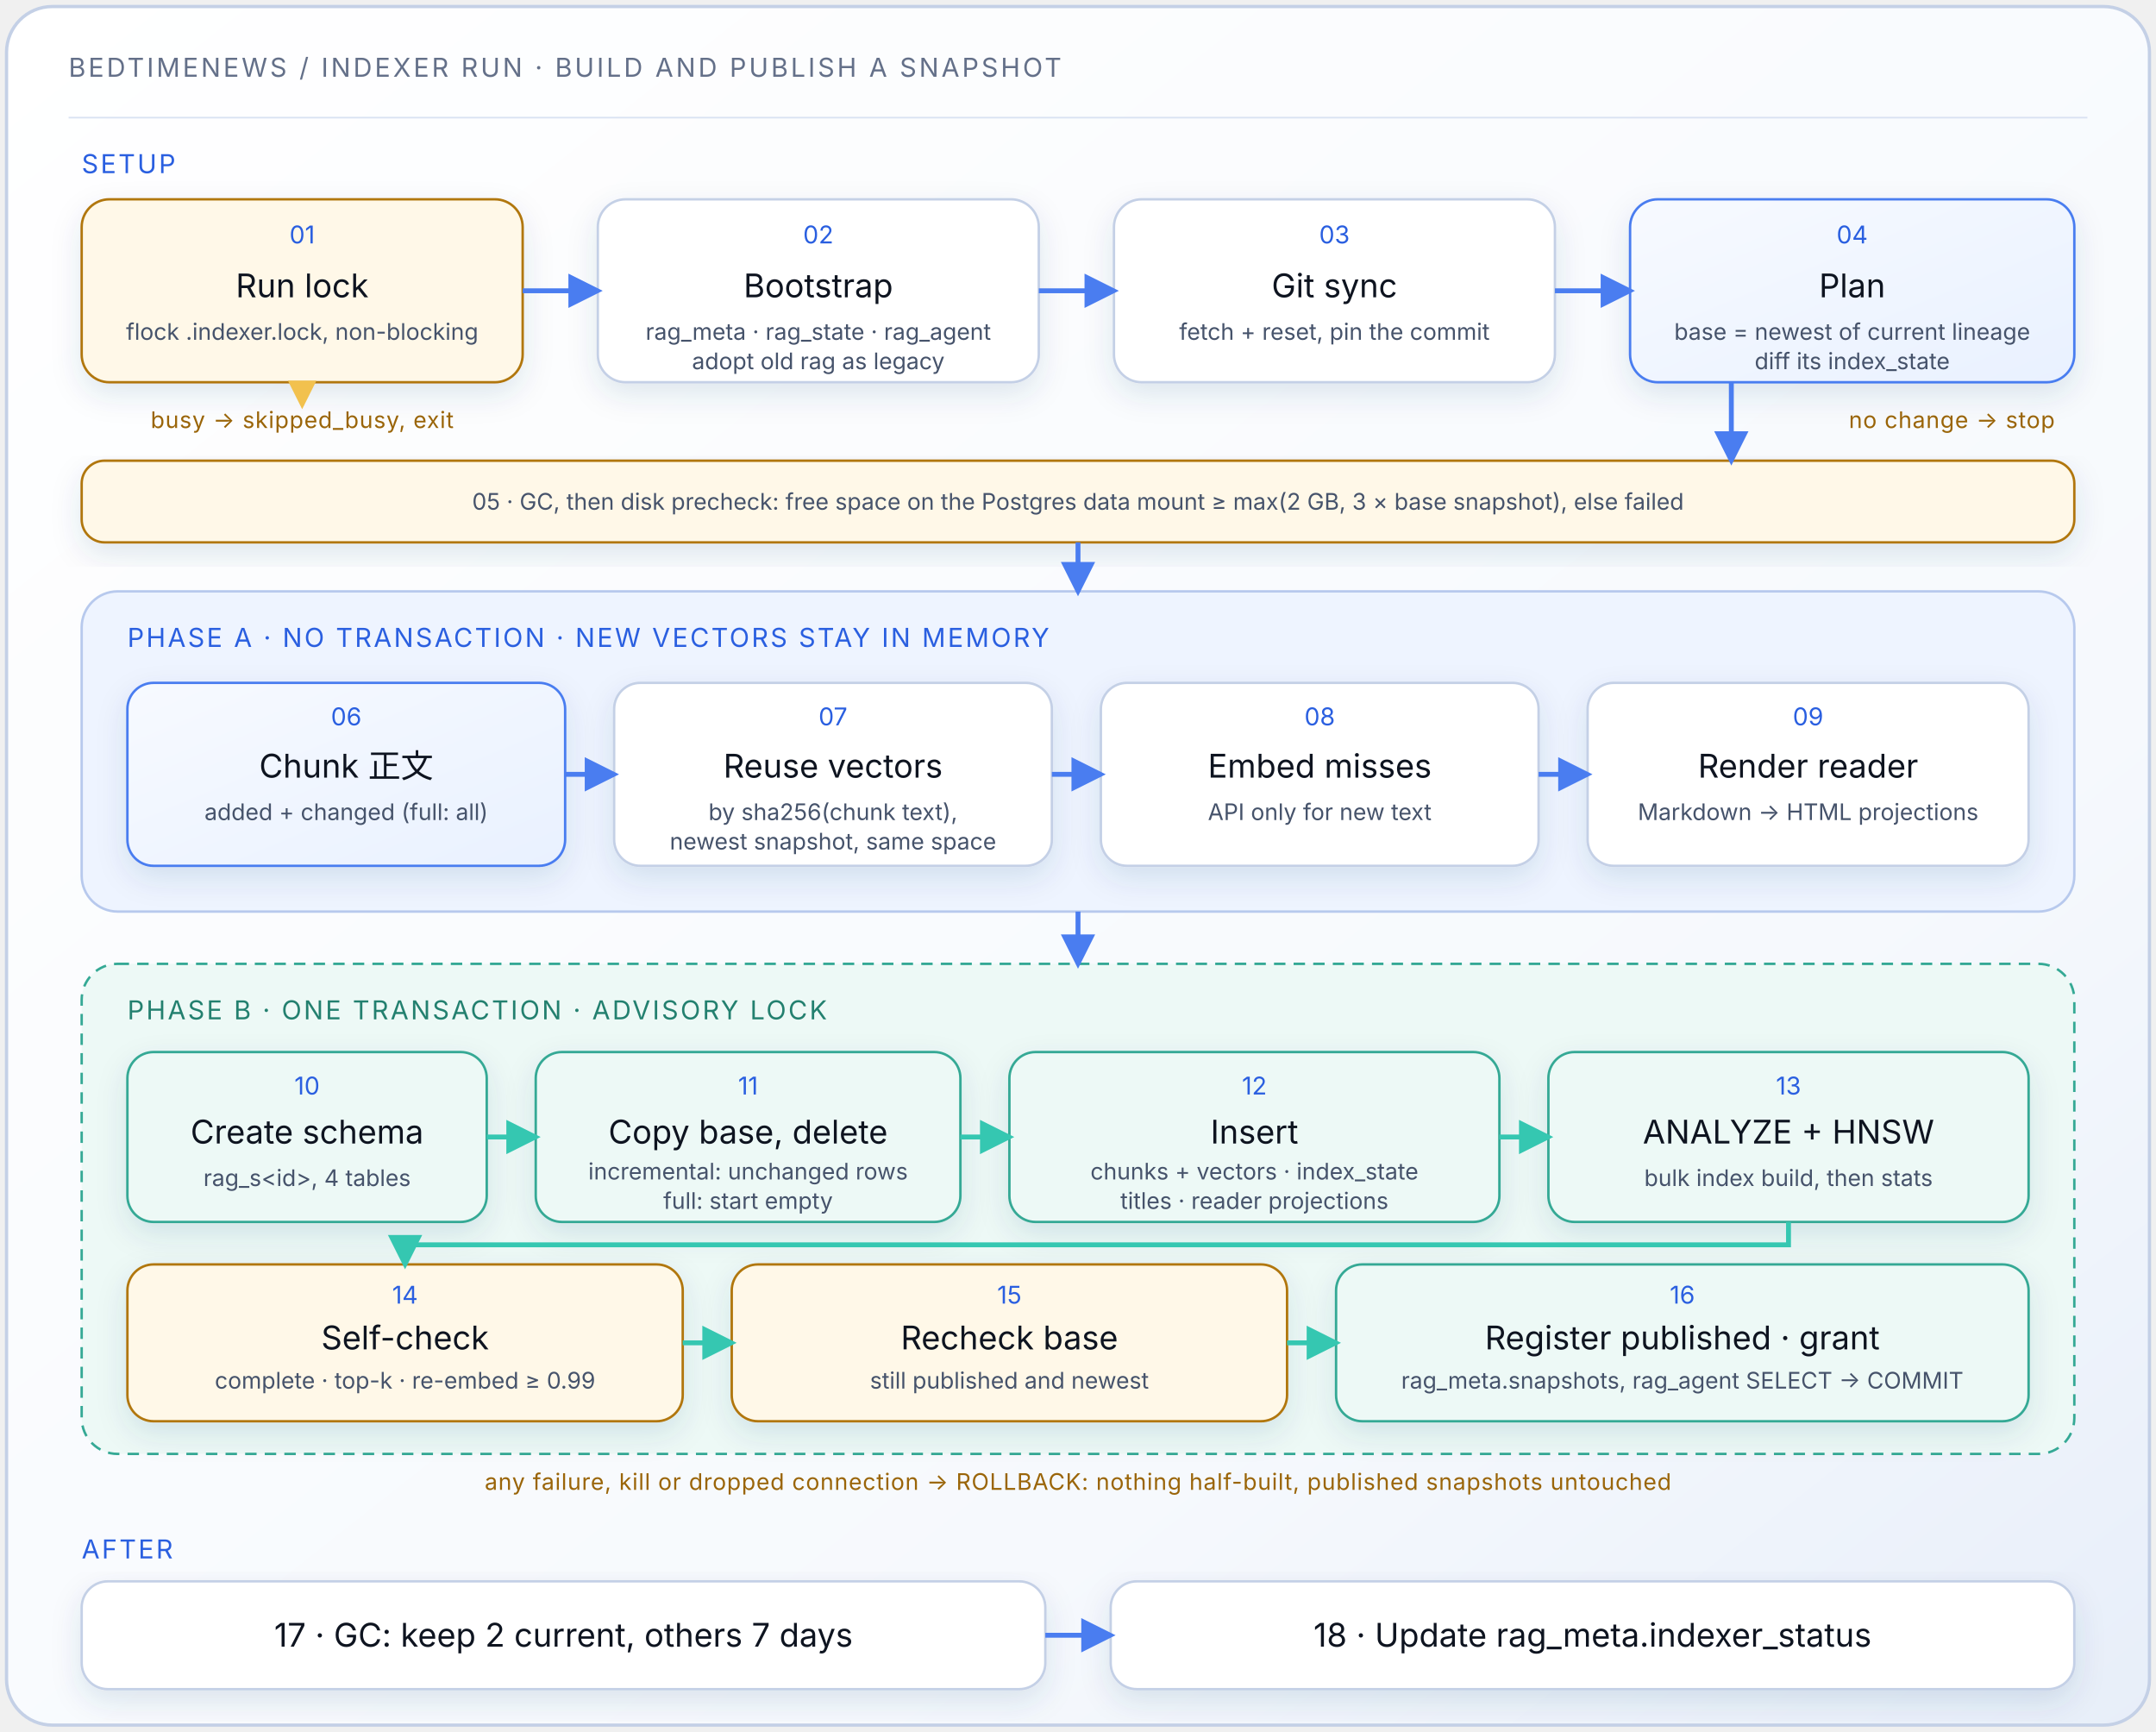
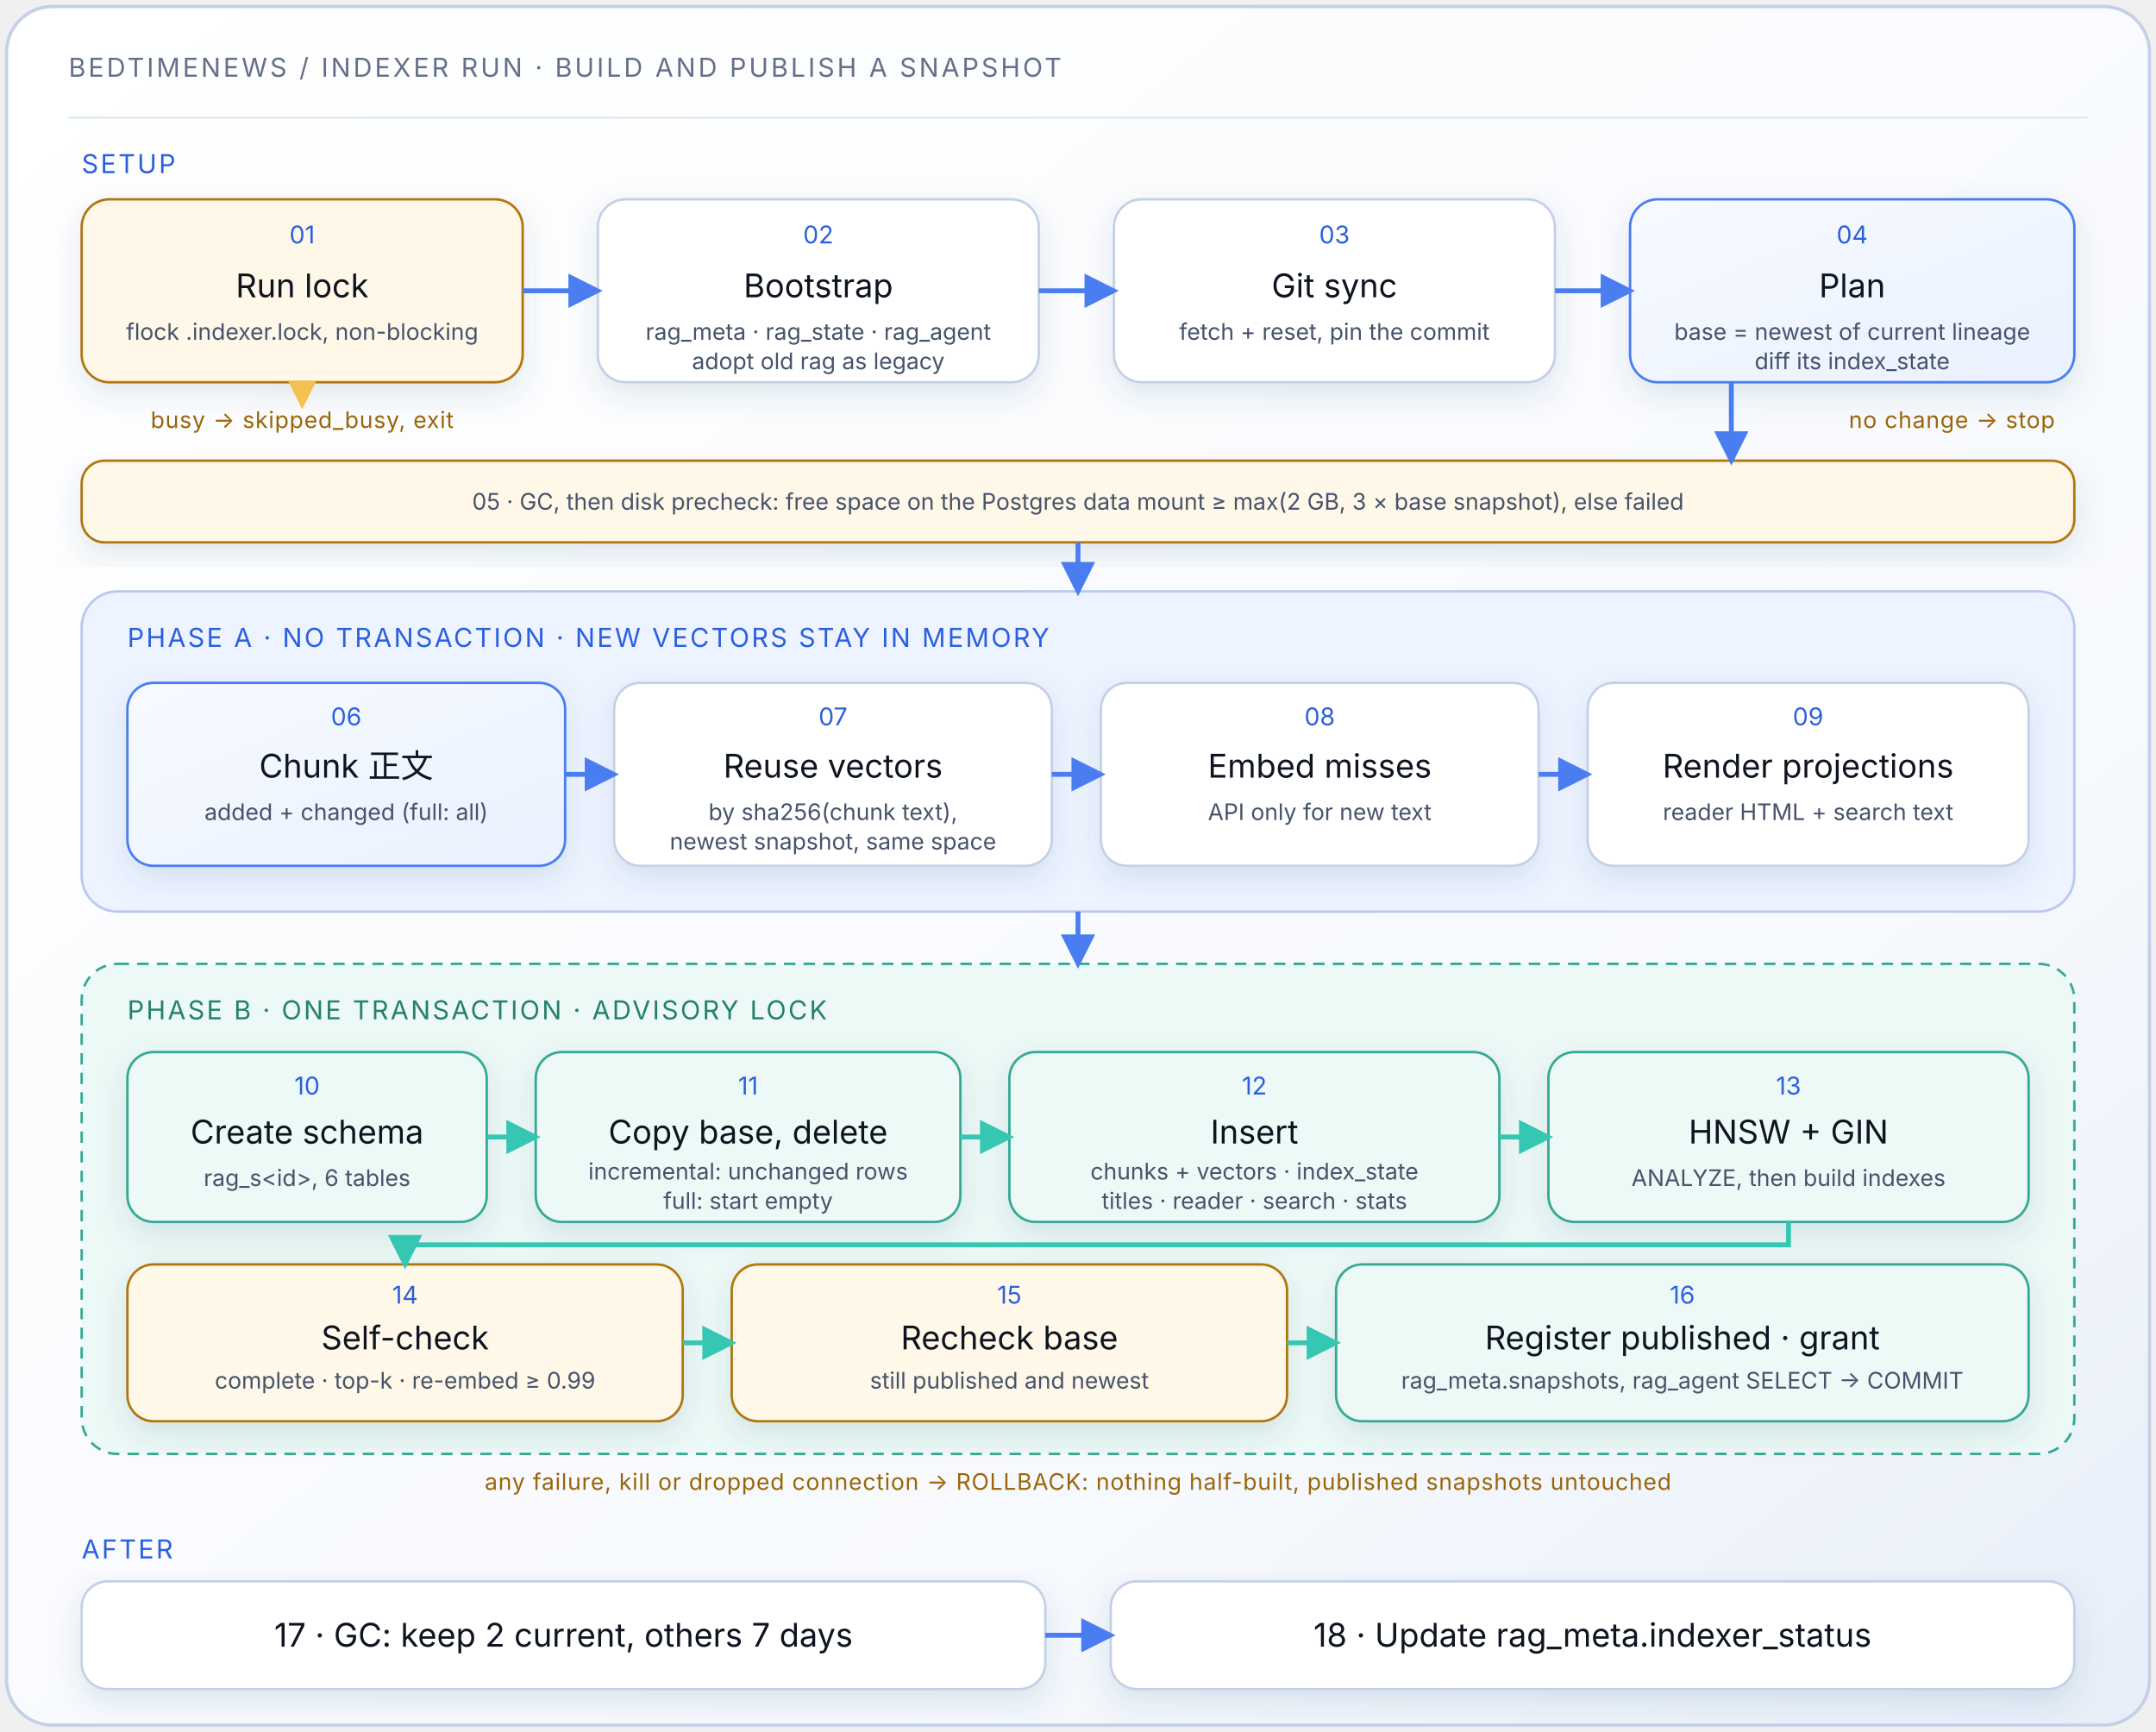
<svg xmlns="http://www.w3.org/2000/svg" width="1320" height="1060" viewBox="0 0 1320 1060" role="img" aria-labelledby="title desc">
  <defs>
    <linearGradient id="canvas" x1="0" y1="0" x2="1" y2="1">
      <stop offset="0" stop-color="#ffffff" />
      <stop offset=".7" stop-color="#f6f9fd" />
      <stop offset="1" stop-color="#e7eef9" />
    </linearGradient>
    <linearGradient id="blue-panel" x1="0" y1="0" x2="1" y2="1">
      <stop offset="0" stop-color="#f7faff" />
      <stop offset="1" stop-color="#e9f1ff" />
    </linearGradient>
    <filter id="shadow" x="-20%" y="-20%" width="140%" height="150%">
      <feDropShadow dx="0" dy="7" stdDeviation="9" flood-color="#29466f" flood-opacity=".12" />
    </filter>
    <marker id="blue-arrow" markerWidth="7" markerHeight="7" refX="6" refY="3.5" orient="auto">
      <path d="M0 0 7 3.5 0 7Z" fill="#4a7df0" />
    </marker>
    <marker id="gold-arrow" markerWidth="7" markerHeight="7" refX="6" refY="3.5" orient="auto">
      <path d="M0 0 7 3.5 0 7Z" fill="#f2c14e" />
    </marker>
    <marker id="teal-arrow" markerWidth="7" markerHeight="7" refX="6" refY="3.5" orient="auto">
      <path d="M0 0 7 3.5 0 7Z" fill="#35c7b1" />
    </marker>
    <style>
      .canvas { fill:url(#canvas); stroke:#c4d0e6; stroke-width:2 }
      .group { fill:#eef4ff; stroke:#b7c9ed; stroke-width:1.5 }
      .tx { fill:#edf9f6; stroke:#35a995; stroke-width:1.5; stroke-dasharray:7 5 }
      .node { fill:#ffffff; stroke:#c4d0e6; stroke-width:1.5; filter:url(#shadow) }
      .focus { fill:url(#blue-panel); stroke:#4a7df0 }
      .change { fill:#fff8e8; stroke:#b1770f }
      .database { fill:#edf9f6; stroke:#35a995 }
      .eyebrow { fill:#647089; font:400 16px ui-sans-serif,system-ui,-apple-system,"Segoe UI",sans-serif; letter-spacing:.1em }
      .group-label { fill:#2a5fe0; font:400 16px ui-sans-serif,system-ui,-apple-system,"Segoe UI",sans-serif; letter-spacing:.08em }
      .tx-label { fill:#23806f; font:400 16px ui-sans-serif,system-ui,-apple-system,"Segoe UI",sans-serif; letter-spacing:.08em }
      .num { fill:#2a5fe0; font:400 15px ui-sans-serif,system-ui,-apple-system,"Segoe UI",sans-serif; text-anchor:middle }
      .label { fill:#0e1420; font:400 20px ui-sans-serif,system-ui,-apple-system,"Segoe UI",sans-serif; text-anchor:middle }
      .sub { fill:#46536b; font:400 14px ui-sans-serif,system-ui,-apple-system,"Segoe UI",sans-serif; text-anchor:middle }
      .blue-line { fill:none; stroke:#4a7df0; stroke-width:3; marker-end:url(#blue-arrow) }
      .gold-line { fill:none; stroke:#f2c14e; stroke-width:2.5; marker-end:url(#gold-arrow) }
      .teal-line { fill:none; stroke:#35c7b1; stroke-width:3; marker-end:url(#teal-arrow) }
      .edge-label { fill:#647089; font:400 14px ui-sans-serif,system-ui,-apple-system,"Segoe UI",sans-serif; letter-spacing:.03em; text-anchor:middle }
      .gold { fill:#9a6509 }
      .teal { fill:#23806f }
    </style>
  </defs>
  <rect class="canvas" x="4" y="4" width="1312" height="1052" rx="28" />
  <text class="eyebrow" x="42" y="47">BEDTIMENEWS / INDEXER RUN · BUILD AND PUBLISH A SNAPSHOT</text>
  <line x1="42" y1="72" x2="1278" y2="72" stroke="#d9e2f2" />
  <text class="group-label" x="50" y="106">SETUP</text>
  <rect class="node change" x="50" y="122" width="270" height="112" rx="17" />
  <text class="num" x="185" y="149">01</text>
  <text class="label" x="185" y="182">Run lock</text>
  <text class="sub" x="185" y="208">flock .indexer.lock, non-blocking</text>
  <rect class="node" x="366" y="122" width="270" height="112" rx="17" />
  <text class="num" x="501" y="149">02</text>
  <text class="label" x="501" y="182">Bootstrap</text>
  <text class="sub" x="501" y="208">rag_meta · rag_state · rag_agent</text>
  <text class="sub" x="501" y="226">adopt old rag as legacy</text>
  <rect class="node" x="682" y="122" width="270" height="112" rx="17" />
  <text class="num" x="817" y="149">03</text>
  <text class="label" x="817" y="182">Git sync</text>
  <text class="sub" x="817" y="208">fetch + reset, pin the commit</text>
  <rect class="node focus" x="998" y="122" width="272" height="112" rx="17" />
  <text class="num" x="1134" y="149">04</text>
  <text class="label" x="1134" y="182">Plan</text>
  <text class="sub" x="1134" y="208">base = newest of current lineage</text>
  <text class="sub" x="1134" y="226">diff its index_state</text>
  <path class="blue-line" d="M320 178H366" />
  <path class="blue-line" d="M636 178H682" />
  <path class="blue-line" d="M952 178H998" />
  <text class="edge-label gold" x="185" y="262">busy → skipped_busy, exit</text>
  <path class="gold-line" d="M185 234V248" />
  <text class="edge-label gold" x="1195" y="262">no change → stop</text>
  <rect class="node change" x="50" y="282" width="1220" height="50" rx="14" />
  <text class="sub" x="660" y="312">05 · GC, then disk precheck: free space on the Postgres data mount ≥ max(2 GB, 3 × base snapshot), else failed</text>
  <path class="blue-line" d="M1060 234V282" />
  <rect class="group" x="50" y="362" width="1220" height="196" rx="22" />
  <text class="group-label" x="78" y="396">PHASE A · NO TRANSACTION · NEW VECTORS STAY IN MEMORY</text>
  <rect class="node focus" x="78" y="418" width="268" height="112" rx="16" />
  <text class="num" x="212" y="444">06</text>
  <text class="label" x="212" y="476">Chunk 正文</text>
  <text class="sub" x="212" y="502">added + changed (full: all)</text>
  <rect class="node" x="376" y="418" width="268" height="112" rx="16" />
  <text class="num" x="510" y="444">07</text>
  <text class="label" x="510" y="476">Reuse vectors</text>
  <text class="sub" x="510" y="502">by sha256(chunk text),</text>
  <text class="sub" x="510" y="520">newest snapshot, same space</text>
  <rect class="node" x="674" y="418" width="268" height="112" rx="16" />
  <text class="num" x="808" y="444">08</text>
  <text class="label" x="808" y="476">Embed misses</text>
  <text class="sub" x="808" y="502">API only for new text</text>
  <rect class="node" x="972" y="418" width="270" height="112" rx="16" />
  <text class="num" x="1107" y="444">09</text>
-   <text class="label" x="1107" y="476">Render reader</text>
-   <text class="sub" x="1107" y="502">Markdown → HTML projections</text>
+   <text class="label" x="1107" y="476">Render projections</text>
+   <text class="sub" x="1107" y="502">reader HTML + search text</text>
  <path class="blue-line" d="M346 474H376" />
  <path class="blue-line" d="M644 474H674" />
  <path class="blue-line" d="M942 474H972" />
  <path class="blue-line" d="M660 332V362" />
  <rect class="tx" x="50" y="590" width="1220" height="300" rx="22" />
  <text class="tx-label" x="78" y="624">PHASE B · ONE TRANSACTION · ADVISORY LOCK</text>
  <path class="blue-line" d="M660 558V590" />
  <rect class="node database" x="78" y="644" width="220" height="104" rx="16" />
  <text class="num" x="188" y="670">10</text>
  <text class="label" x="188" y="700">Create schema</text>
-   <text class="sub" x="188" y="726">rag_s&lt;id&gt;, 4 tables</text>
+   <text class="sub" x="188" y="726">rag_s&lt;id&gt;, 6 tables</text>
  <rect class="node database" x="328" y="644" width="260" height="104" rx="16" />
  <text class="num" x="458" y="670">11</text>
  <text class="label" x="458" y="700">Copy base, delete</text>
  <text class="sub" x="458" y="722">incremental: unchanged rows</text>
  <text class="sub" x="458" y="740">full: start empty</text>
  <rect class="node database" x="618" y="644" width="300" height="104" rx="16" />
  <text class="num" x="768" y="670">12</text>
  <text class="label" x="768" y="700">Insert</text>
  <text class="sub" x="768" y="722">chunks + vectors · index_state</text>
-   <text class="sub" x="768" y="740">titles · reader projections</text>
+   <text class="sub" x="768" y="740">titles · reader · search · stats</text>
  <rect class="node database" x="948" y="644" width="294" height="104" rx="16" />
  <text class="num" x="1095" y="670">13</text>
-   <text class="label" x="1095" y="700">ANALYZE + HNSW</text>
-   <text class="sub" x="1095" y="726">bulk index build, then stats</text>
+   <text class="label" x="1095" y="700">HNSW + GIN</text>
+   <text class="sub" x="1095" y="726">ANALYZE, then build indexes</text>
  <path class="teal-line" d="M298 696H328" />
  <path class="teal-line" d="M588 696H618" />
  <path class="teal-line" d="M918 696H948" />
  <rect class="node change" x="78" y="774" width="340" height="96" rx="16" />
  <text class="num" x="248" y="798">14</text>
  <text class="label" x="248" y="826">Self-check</text>
  <text class="sub" x="248" y="850">complete · top-k · re-embed ≥ 0.99</text>
  <rect class="node change" x="448" y="774" width="340" height="96" rx="16" />
  <text class="num" x="618" y="798">15</text>
  <text class="label" x="618" y="826">Recheck base</text>
  <text class="sub" x="618" y="850">still published and newest</text>
  <rect class="node database" x="818" y="774" width="424" height="96" rx="16" />
  <text class="num" x="1030" y="798">16</text>
  <text class="label" x="1030" y="826">Register published · grant</text>
  <text class="sub" x="1030" y="850">rag_meta.snapshots, rag_agent SELECT → COMMIT</text>
  <path class="teal-line" d="M1095 748V762H248V774" />
  <path class="teal-line" d="M418 822H448" />
  <path class="teal-line" d="M788 822H818" />
  <text class="edge-label gold" x="660" y="912">any failure, kill or dropped connection → ROLLBACK: nothing half-built, published snapshots untouched</text>
  <text class="group-label" x="50" y="954">AFTER</text>
  <rect class="node" x="50" y="968" width="590" height="66" rx="16" />
  <text class="label" x="345" y="1008">17 · GC: keep 2 current, others 7 days</text>
  <rect class="node" x="680" y="968" width="590" height="66" rx="16" />
  <text class="label" x="975" y="1008">18 · Update rag_meta.indexer_status</text>
  <path class="blue-line" d="M640 1001H680" />
</svg>
